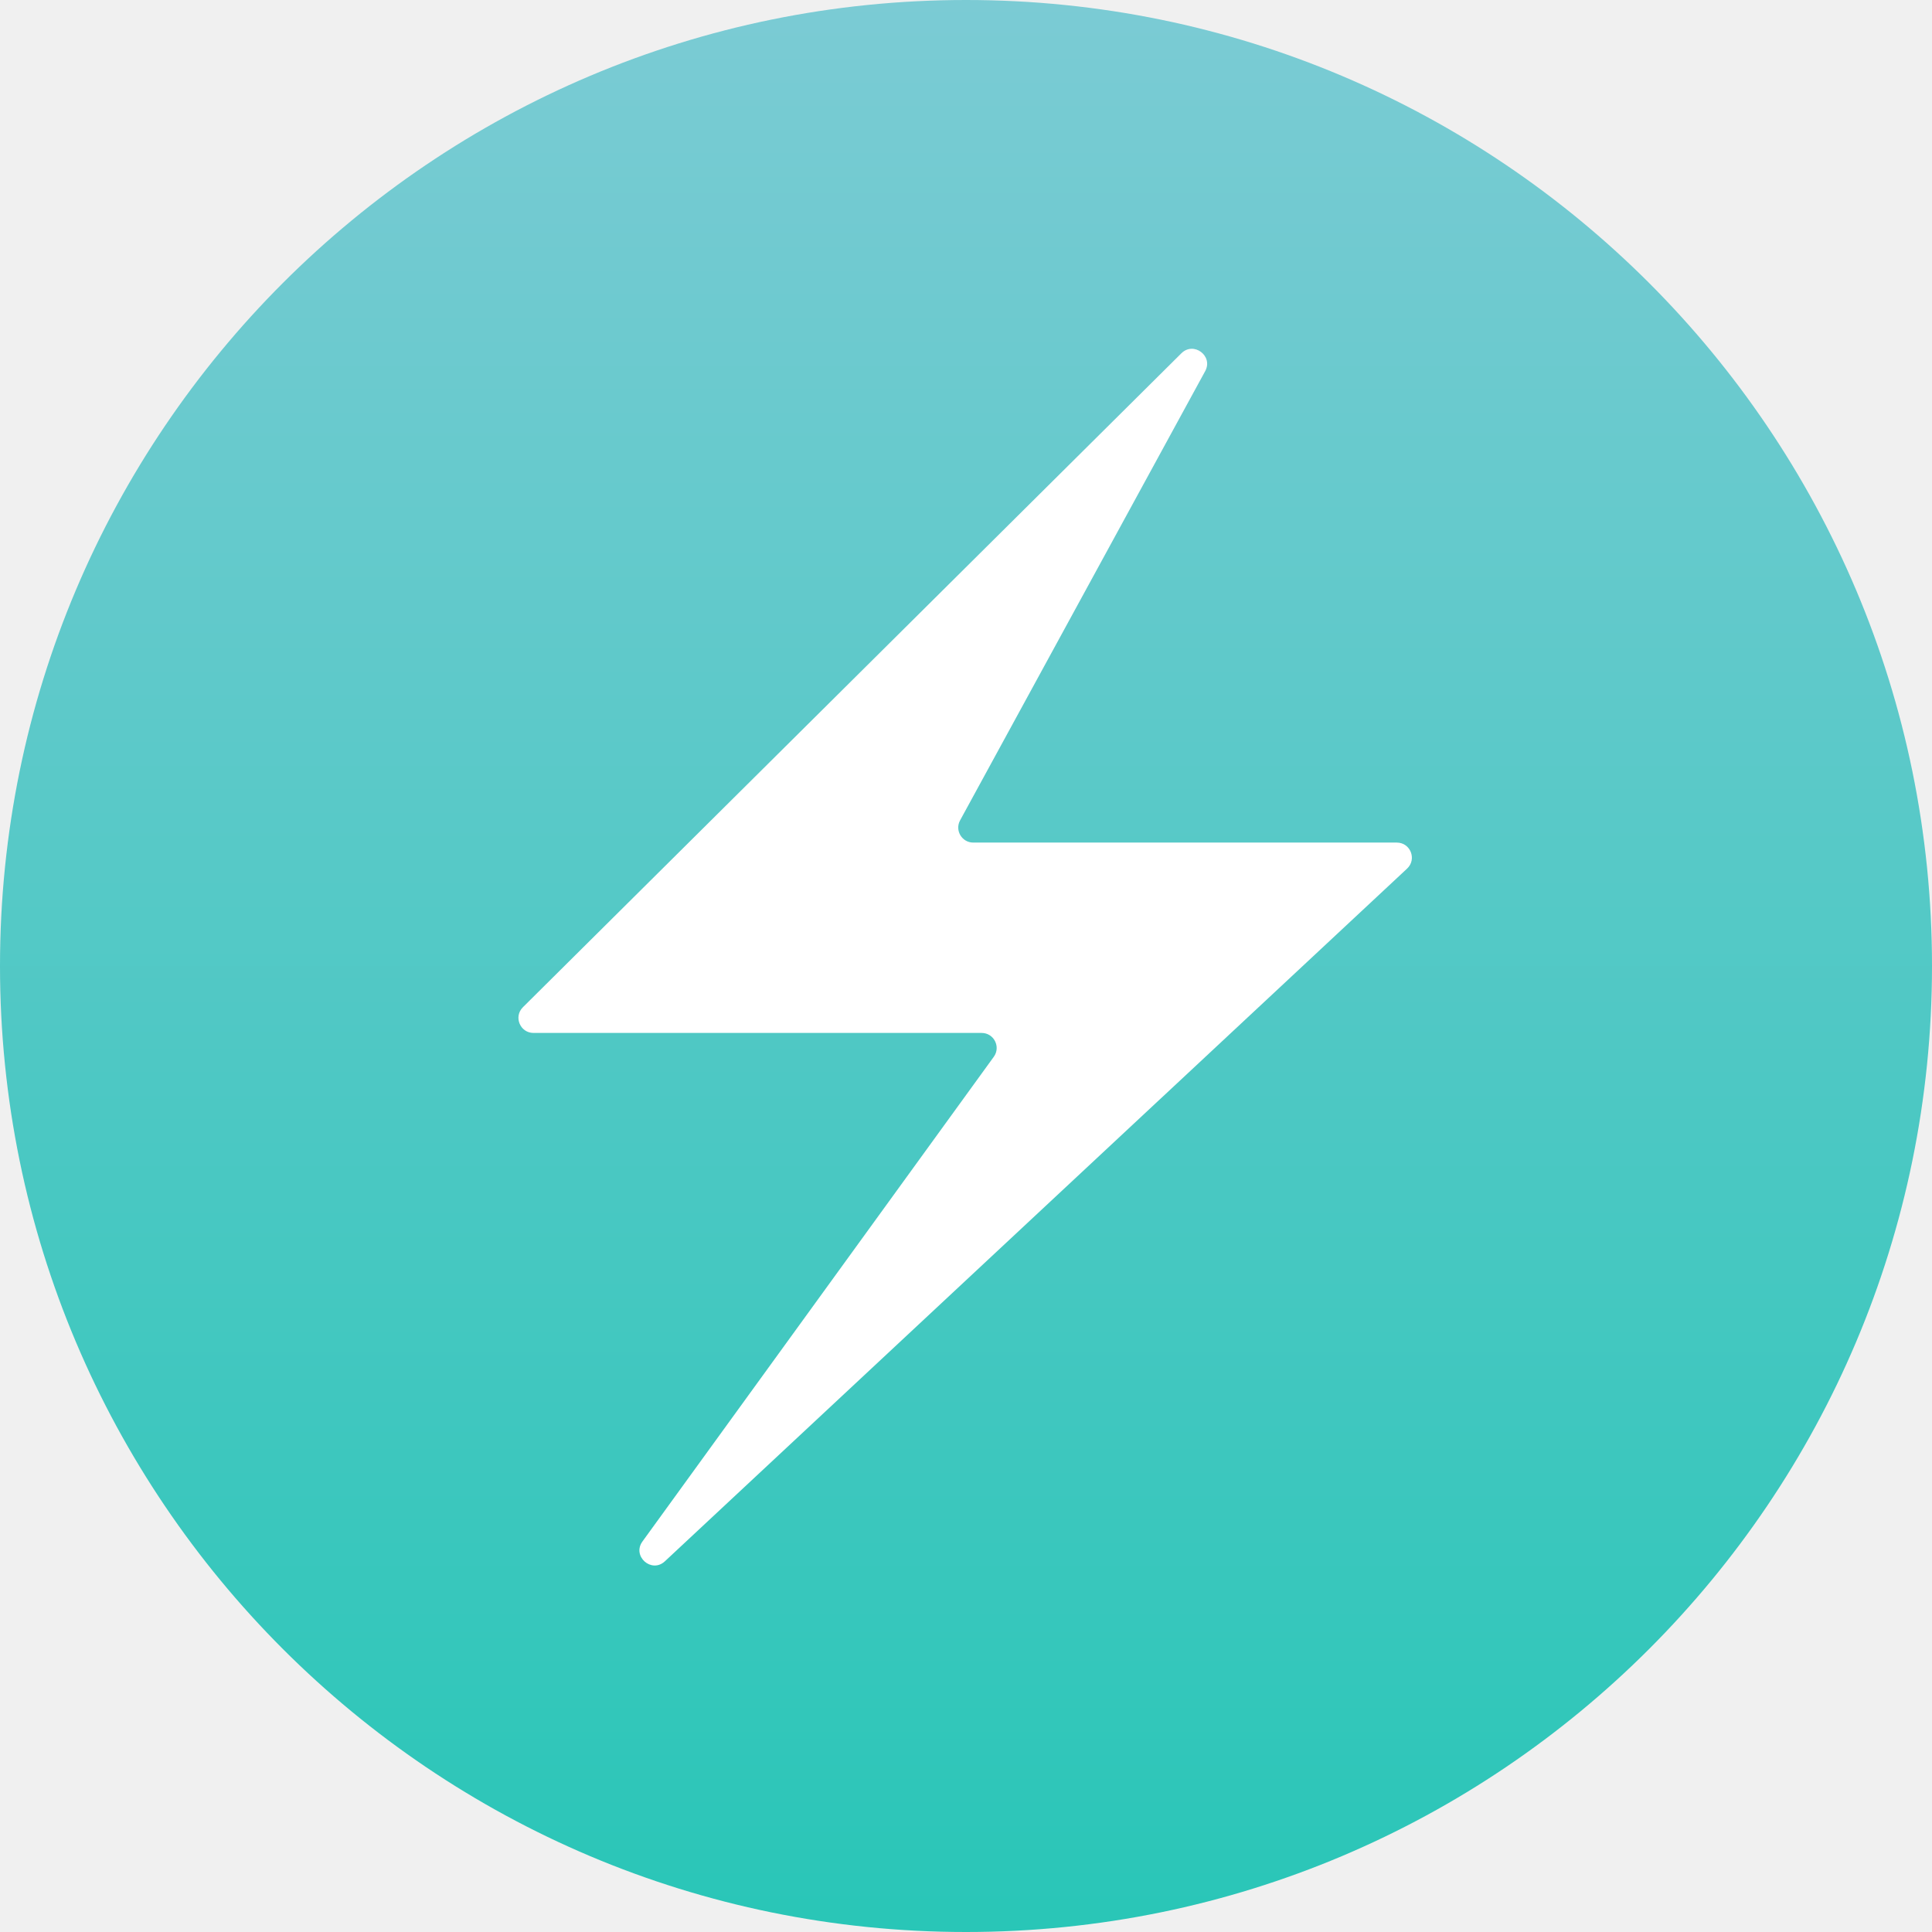
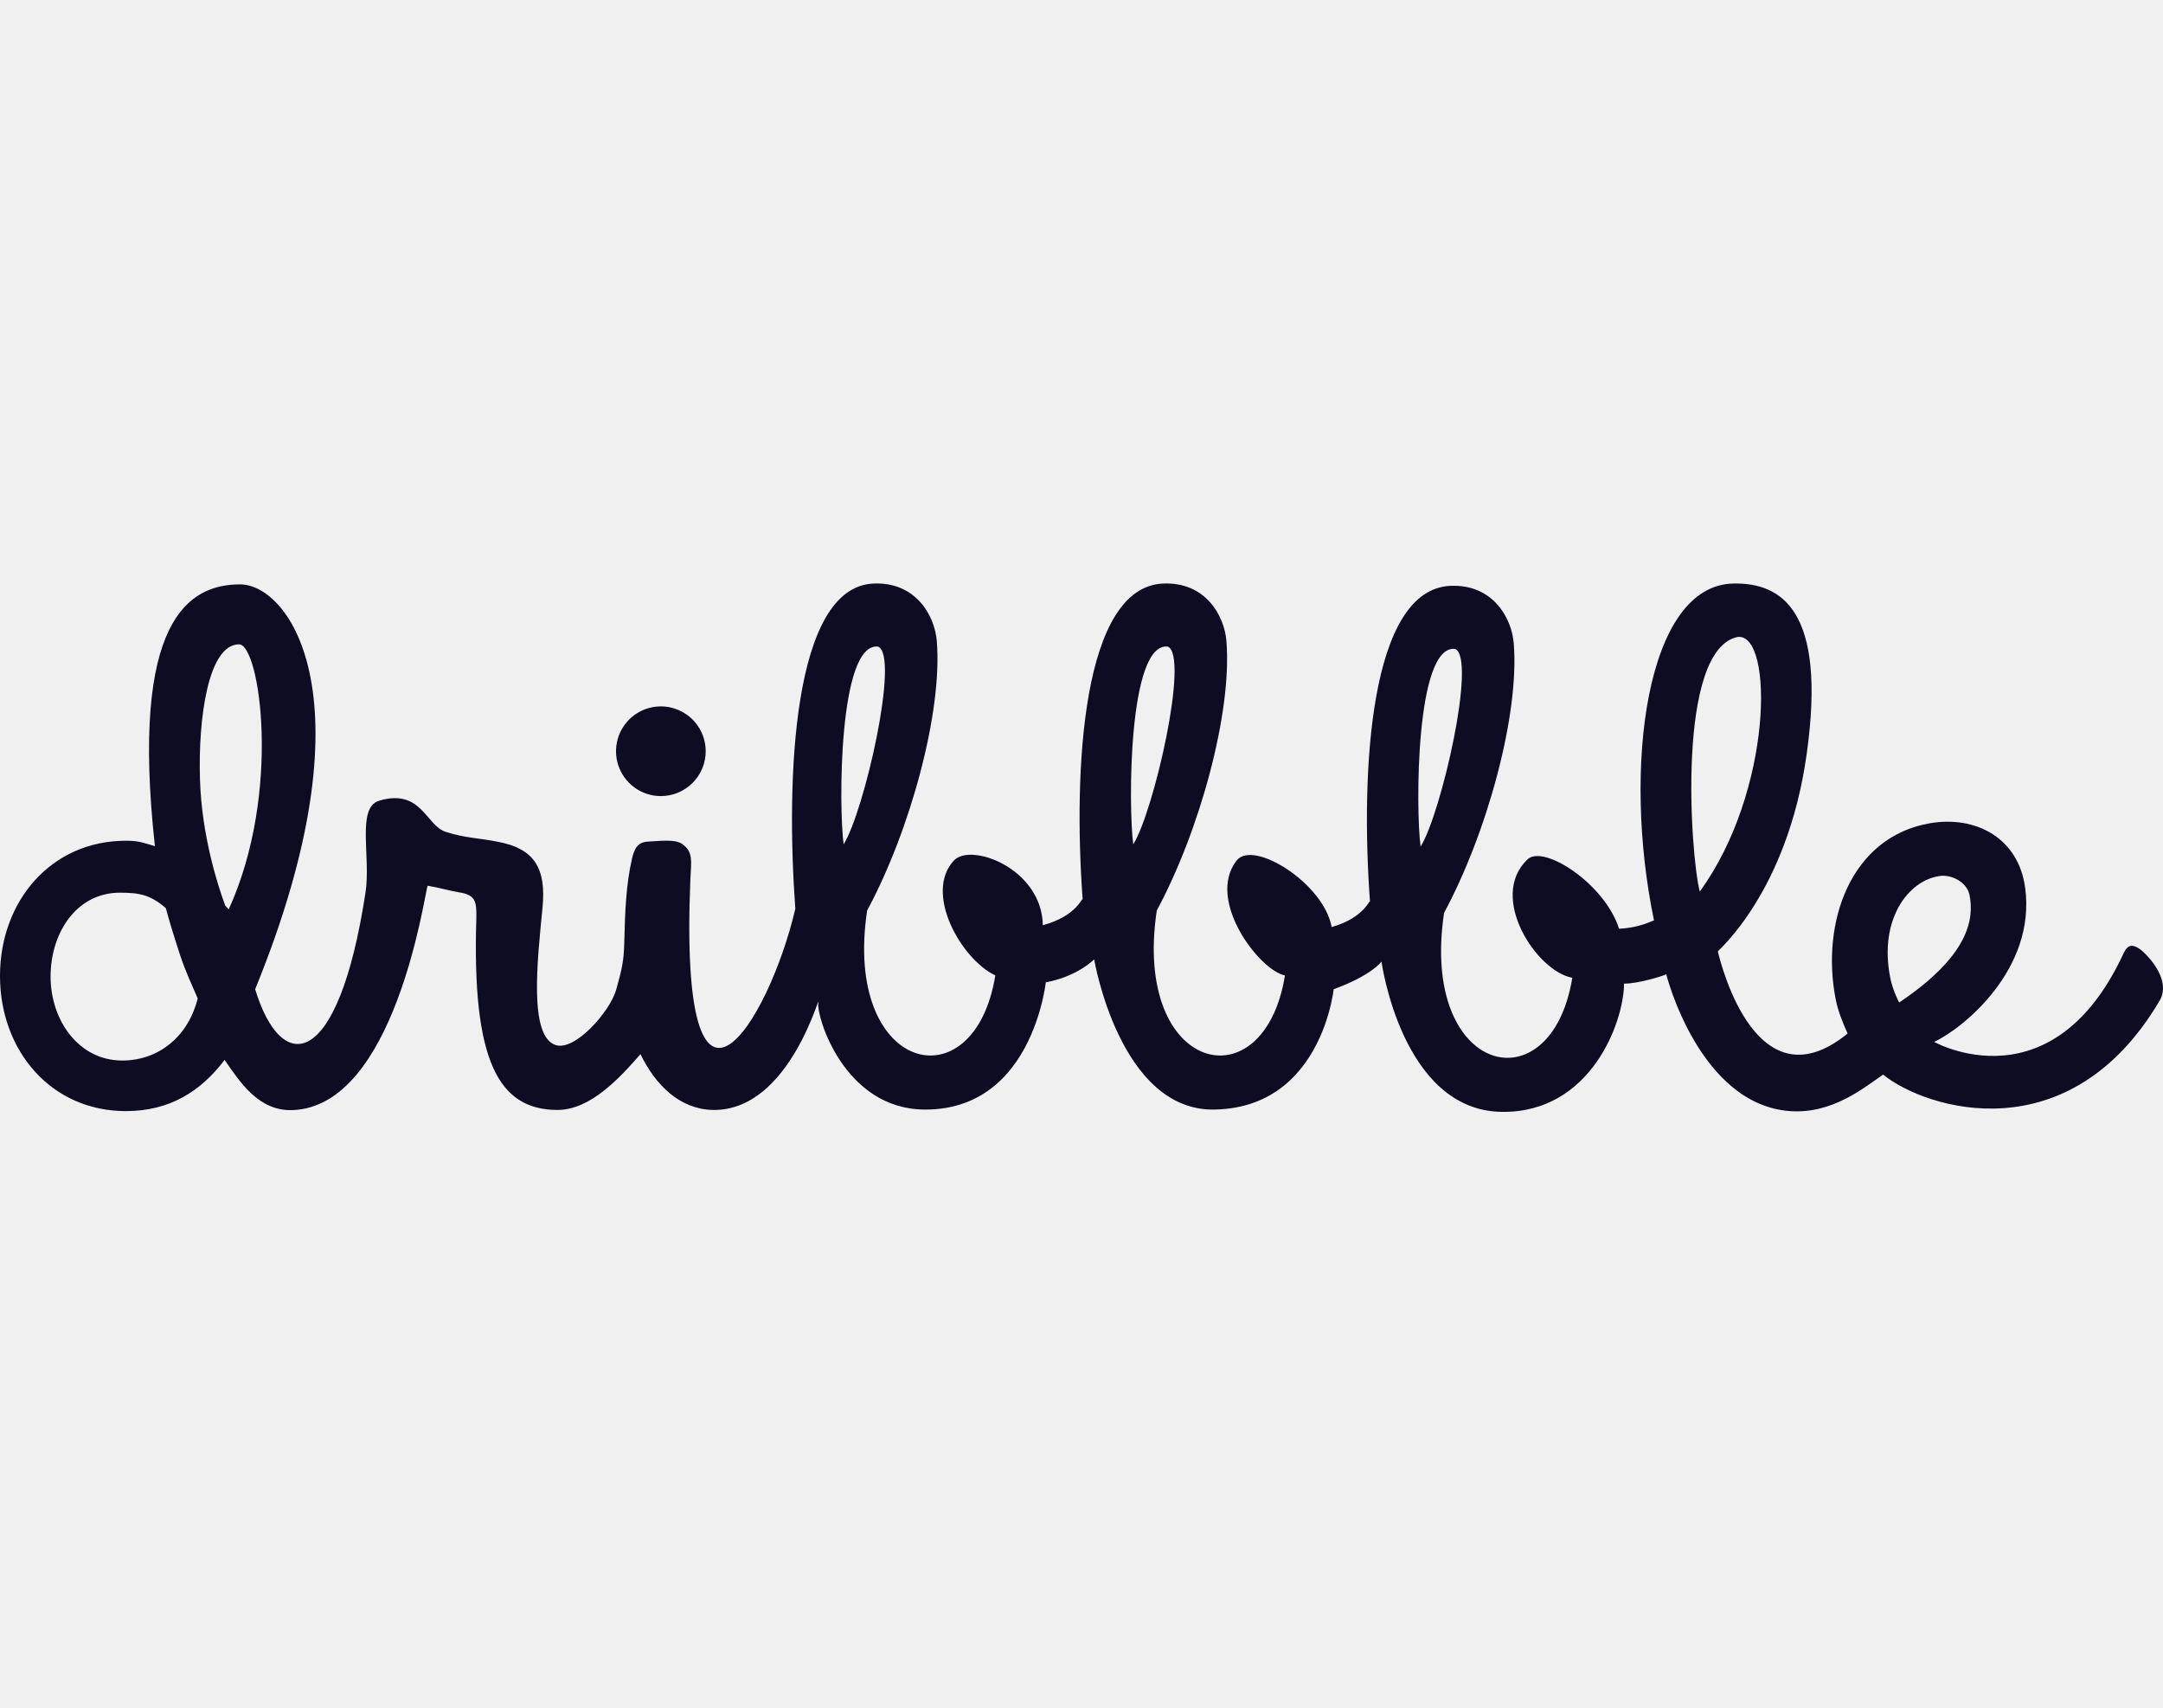
- <svg xmlns="http://www.w3.org/2000/svg" width="582" height="582" viewBox="0 0 582 582" fill="none">
-   <rect width="582" height="582" rx="291" fill="url(#paint0_linear)" />
-   <path d="M157.521 303.421L355.881 106.426C359.587 102.746 365.55 107.225 363.049 111.809L289.22 247.123C287.573 250.141 289.758 253.821 293.196 253.821H420.782C424.892 253.821 426.877 258.857 423.872 261.661L200.293 470.326C196.284 474.067 190.317 468.796 193.536 464.356L299.373 318.351C301.543 315.357 299.404 311.164 295.706 311.164H160.713C156.67 311.164 154.653 306.27 157.521 303.421Z" fill="white" />
-   <defs>
-     <linearGradient id="paint0_linear" x1="291" y1="0" x2="291" y2="582" gradientUnits="userSpaceOnUse">
-       <stop stop-color="#7BCBD4" />
-       <stop offset="1" stop-color="#29C6B7" />
-     </linearGradient>
-   </defs>
+ <svg xmlns="http://www.w3.org/2000/svg" width="76px" height="60px" viewBox="0 0 76 19" fill="none" class="site-nav-logo fill-current">
+   <path fill-rule="evenodd" clip-rule="evenodd" d="M75.882 14.657C72.706 20.041 67.677 18.479 66.166 17.256C65.523 17.692 64.396 18.648 62.893 18.538C59.691 18.303 58.545 13.728 58.545 13.728C58.568 13.746 57.591 14.065 57.063 14.059C57.057 15.401 55.897 18.606 52.767 18.565C49.255 18.519 48.541 13.286 48.541 13.286C48.541 13.286 48.192 13.772 46.863 14.255C46.93 13.224 46.881 18.408 42.671 18.484C39.343 18.544 38.445 13.206 38.445 13.206C38.445 13.206 37.868 13.805 36.749 14.013C36.82 12.966 36.705 18.502 32.495 18.484C29.65 18.472 28.677 15.195 28.753 14.741C28.85 14.161 27.792 18.565 25.028 18.497C23.888 18.463 23.038 17.638 22.504 16.537C21.79 17.354 20.753 18.497 19.59 18.497C17.502 18.497 16.581 16.75 16.737 11.762C16.75 11.171 16.708 10.938 16.12 10.85C15.767 10.791 15.405 10.679 15.023 10.62C14.9 11.03 13.86 18.364 10.285 18.503C9.085 18.55 8.429 17.511 7.891 16.739C7.065 17.832 5.975 18.538 4.422 18.538C1.792 18.538 0 16.411 0 13.789C0 11.165 1.792 9.039 4.422 9.039C4.887 9.039 5.018 9.106 5.443 9.23C4.569 1.275 6.632 0.032 8.437 0.032C10.17 0.032 13.131 4.054 8.965 14.256C9.89 17.299 11.884 17.127 12.842 10.863C13.037 9.589 12.515 7.871 13.326 7.631C14.809 7.193 14.966 8.508 15.661 8.727C16.396 8.959 16.825 8.936 17.531 9.083C18.737 9.319 19.207 9.966 19.06 11.409C18.884 13.234 18.575 15.891 19.516 16.215C20.195 16.45 21.433 15.043 21.651 14.273C21.868 13.503 21.914 13.24 21.933 12.675C21.962 11.468 21.999 10.583 22.205 9.671C22.293 9.317 22.393 9.083 22.793 9.067C23.122 9.059 23.723 8.96 23.988 9.166C24.341 9.431 24.297 9.7 24.256 10.408C23.846 20.502 27.004 15.463 27.945 11.428C27.61 6.866 27.84 0.115 30.699 0.002C32.186 -0.057 32.843 1.134 32.916 2.023C33.12 4.534 31.974 8.694 30.468 11.491C29.607 17.198 34.233 18.327 34.972 13.771C33.762 13.196 32.454 10.867 33.518 9.732C34.116 9.095 36.602 10.01 36.642 12.006C37.862 11.68 38.024 10.991 38.041 11.105C37.706 6.543 38.017 0.115 40.876 0.002C42.363 -0.057 43.02 1.134 43.092 2.023C43.297 4.534 42.151 8.694 40.645 11.491C39.784 17.198 44.409 18.327 45.149 13.771C44.253 13.598 42.361 11.121 43.453 9.732C44.036 8.989 46.513 10.533 46.79 12.072C47.961 11.74 48.12 11.074 48.137 11.186C47.802 6.624 48.113 0.196 50.972 0.083C52.459 0.024 53.116 1.215 53.188 2.104C53.392 4.615 52.247 8.775 50.74 11.572C49.88 17.279 54.505 18.408 55.245 13.852C54.014 13.647 52.264 11.031 53.672 9.693C54.235 9.159 56.385 10.546 56.888 12.13C57.587 12.103 58.023 11.862 58.116 11.837C57 6.482 57.831 0.056 60.906 0.002C62.569 -0.027 64.194 0.901 63.48 5.996C62.799 10.857 60.352 12.898 60.358 12.929C60.5 13.511 61.756 18.385 64.918 15.813C64.755 15.443 64.591 15.064 64.499 14.605C63.975 11.933 65.005 8.914 67.803 8.426C69.407 8.147 70.917 8.927 71.156 10.687C71.549 13.567 68.948 15.652 67.96 16.105C67.517 15.853 71.974 18.712 74.62 12.983C74.773 12.656 74.958 12.684 75.198 12.852C75.367 12.971 76.331 13.884 75.882 14.657ZM6.336 13.081C6.201 12.678 5.925 11.792 5.827 11.408C5.289 10.94 4.905 10.864 4.215 10.864C2.68 10.864 1.777 12.283 1.777 13.812C1.777 15.342 2.761 16.761 4.295 16.761C5.625 16.761 6.637 15.857 6.946 14.577C6.73 14.078 6.516 13.62 6.336 13.081ZM8.4 2.138C7.322 2.138 6.956 4.71 7.027 6.904C7.09 8.844 7.632 10.552 7.913 11.317C7.984 11.413 7.971 11.351 8.035 11.453C9.907 7.351 9.13 2.138 8.4 2.138ZM30.853 2.218C29.459 2.058 29.468 7.864 29.642 9.166C30.365 8.008 31.623 2.53 30.853 2.218ZM41.03 2.218C39.636 2.058 39.645 7.864 39.818 9.166C40.542 8.008 41.799 2.53 41.03 2.218ZM51.126 2.299C49.732 2.139 49.741 7.945 49.914 9.247C50.638 8.089 51.895 2.611 51.126 2.299ZM61.06 1.878C58.889 2.315 59.394 9.554 59.724 10.824C62.282 7.311 62.334 1.747 61.06 1.878ZM69.198 10.925C69.087 10.464 68.535 10.217 68.154 10.278C67.064 10.427 66.007 11.785 66.416 13.852C66.507 14.312 66.735 14.736 66.731 14.722C69.171 13.085 69.379 11.795 69.198 10.925ZM23.221 7.47C22.909 7.47 22.604 7.377 22.345 7.204C22.086 7.031 21.884 6.785 21.765 6.497C21.645 6.209 21.614 5.893 21.675 5.587C21.736 5.281 21.886 5.001 22.106 4.78C22.326 4.56 22.607 4.41 22.913 4.349C23.218 4.288 23.535 4.319 23.823 4.439C24.111 4.558 24.357 4.76 24.53 5.019C24.703 5.278 24.796 5.583 24.796 5.894C24.796 6.101 24.755 6.306 24.676 6.497C24.597 6.688 24.481 6.862 24.334 7.008C24.188 7.154 24.014 7.27 23.823 7.35C23.632 7.429 23.427 7.47 23.221 7.47Z" fill="#0D0C22" />
</svg>
